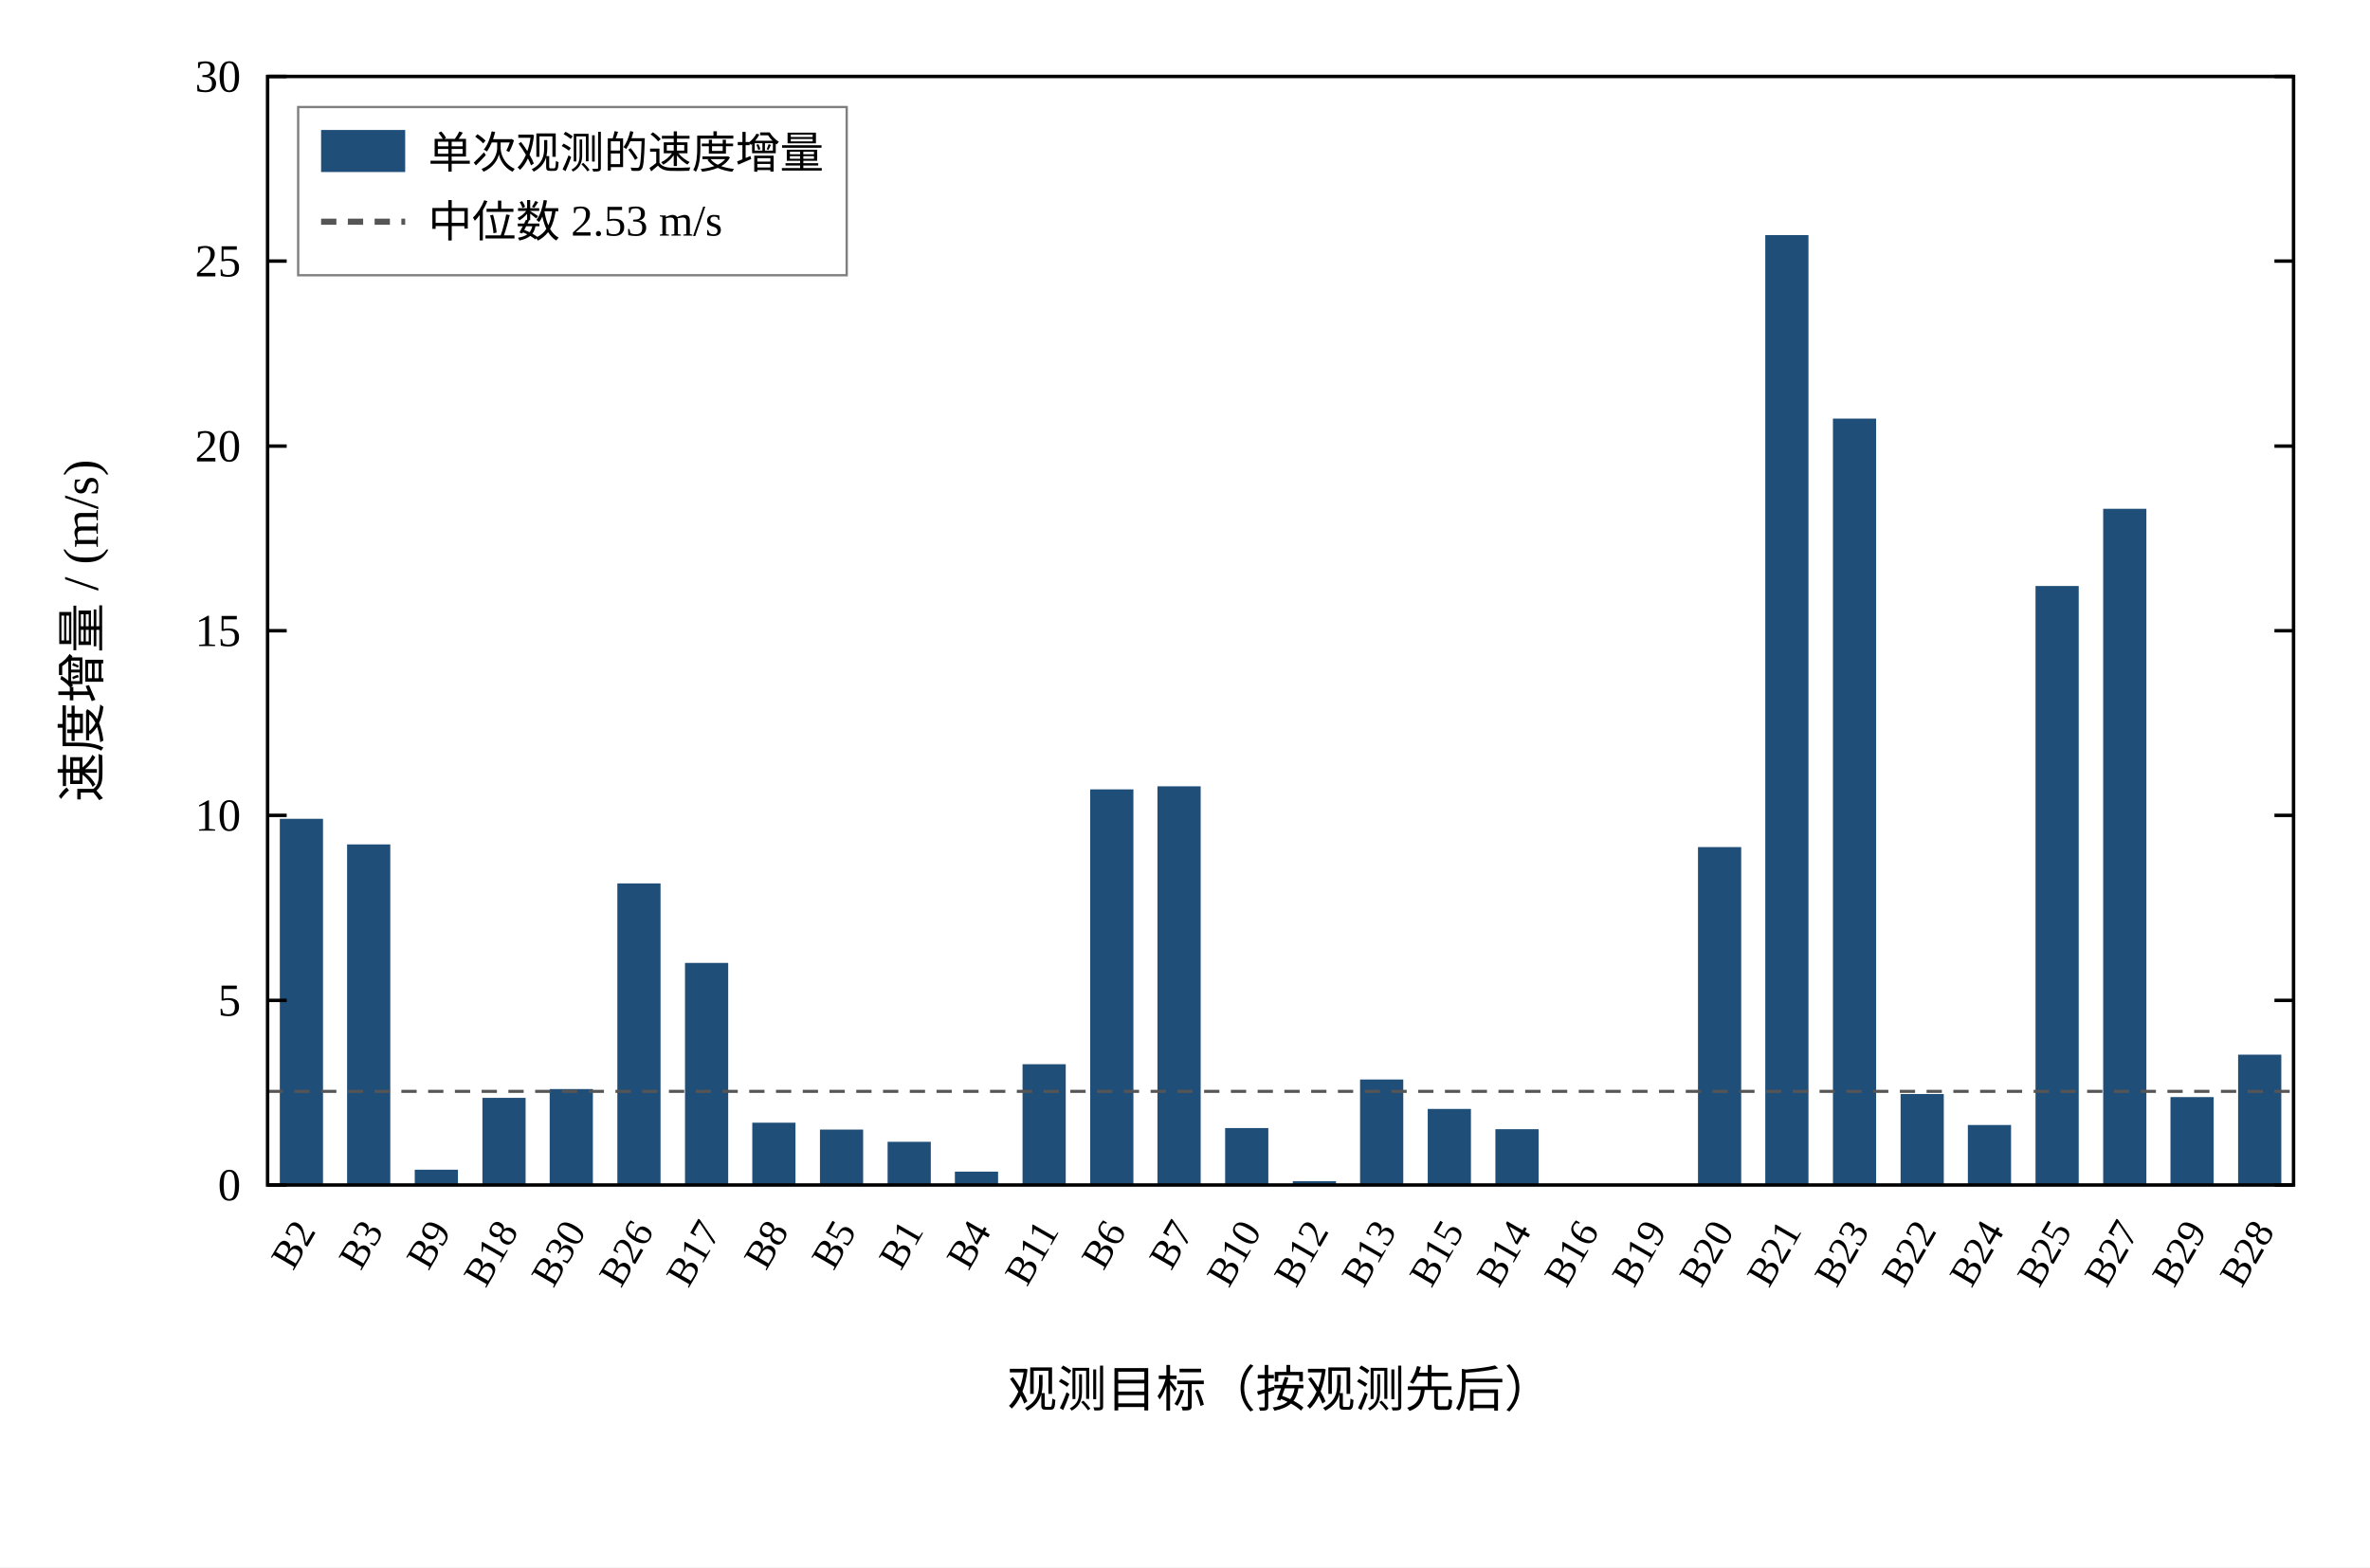
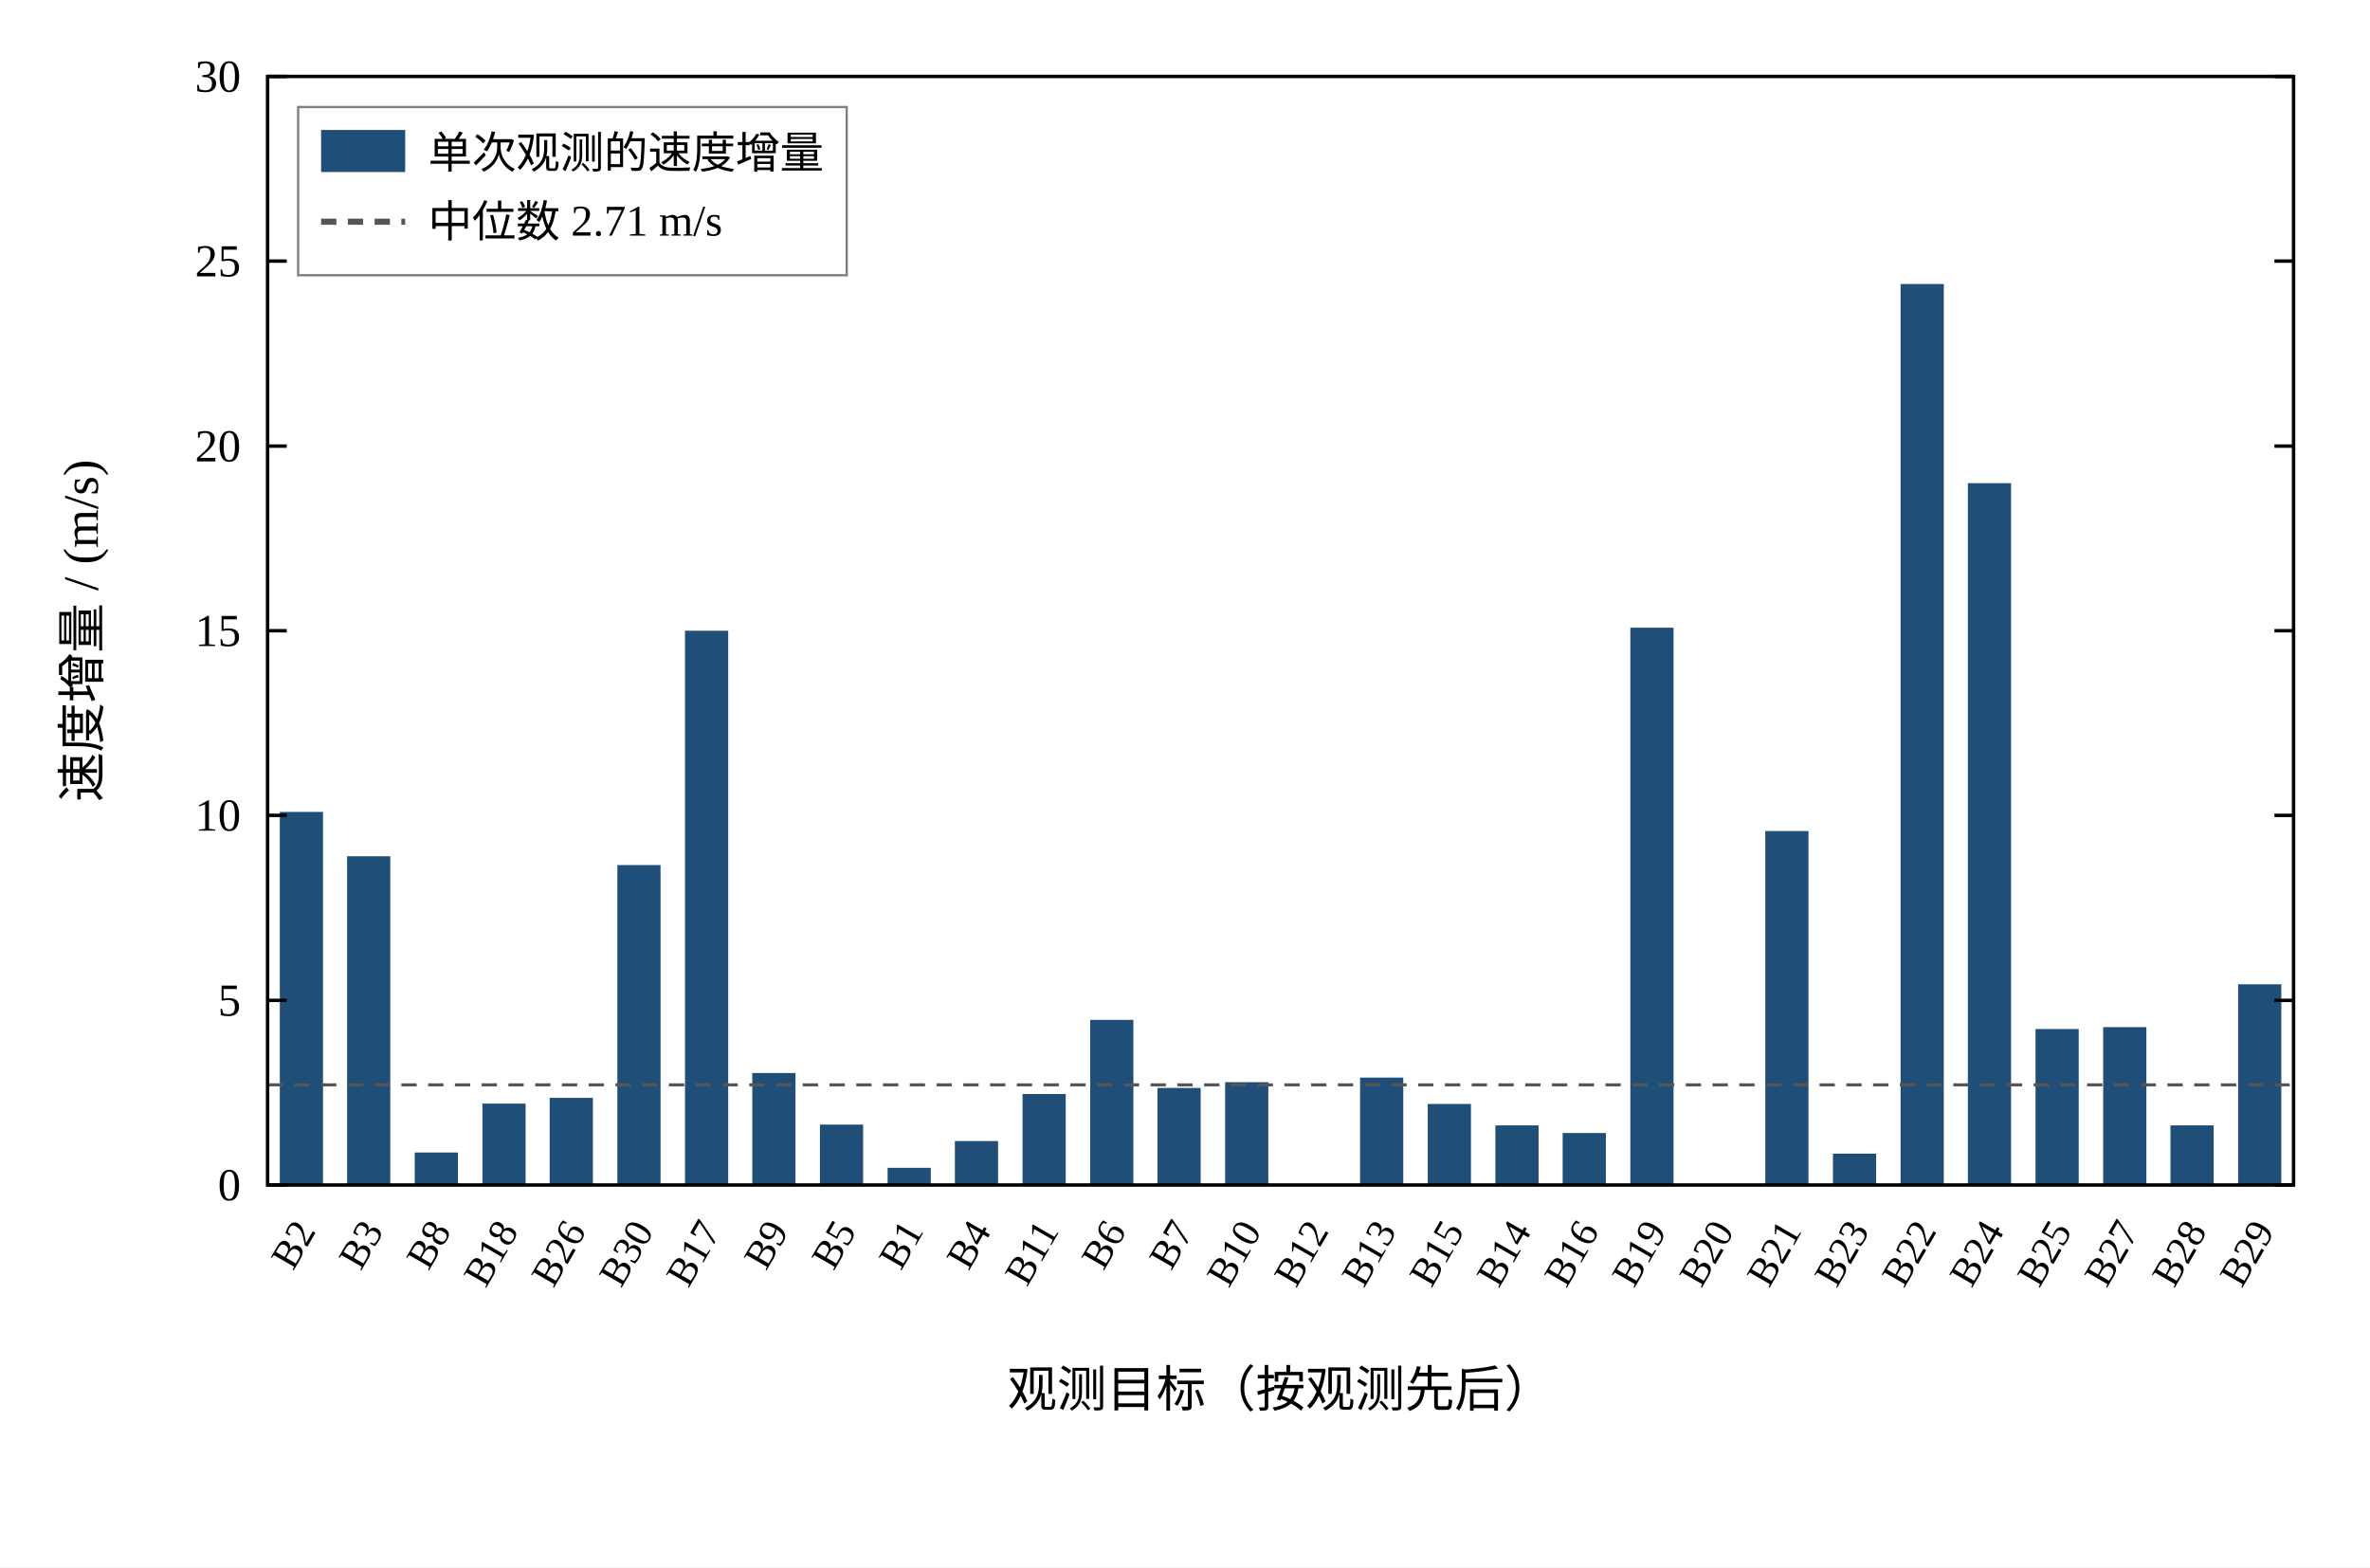
<svg xmlns="http://www.w3.org/2000/svg" width="620" height="410" viewBox="0 0 620 410">
  <rect x="0" y="0" width="620" height="410" fill="#FFFFFF" />
-   <rect x="73.2" y="214.2" width="11.3" height="95.8" fill="#1F4E79" />
+   <rect x="73.2" y="212.4" width="11.3" height="97.6" fill="#1F4E79" />
  <text x="82.8" y="322.0" font-family="SimSun, Times New Roman" font-size="10.5" text-anchor="end" fill="#000000" transform="rotate(-60 82.8 322.0)">B2</text>
-   <rect x="90.8" y="220.9" width="11.3" height="89.1" fill="#1F4E79" />
+   <rect x="90.8" y="224.0" width="11.3" height="86.0" fill="#1F4E79" />
  <text x="100.5" y="322.0" font-family="SimSun, Times New Roman" font-size="10.5" text-anchor="end" fill="#000000" transform="rotate(-60 100.5 322.0)">B3</text>
-   <rect x="108.5" y="306.0" width="11.3" height="4.0" fill="#1F4E79" />
-   <text x="118.2" y="322.0" font-family="SimSun, Times New Roman" font-size="10.5" text-anchor="end" fill="#000000" transform="rotate(-60 118.2 322.0)">B9</text>
-   <rect x="126.2" y="287.2" width="11.3" height="22.8" fill="#1F4E79" />
+   <rect x="108.5" y="301.5" width="11.3" height="8.5" fill="#1F4E79" />
+   <text x="118.2" y="322.0" font-family="SimSun, Times New Roman" font-size="10.5" text-anchor="end" fill="#000000" transform="rotate(-60 118.2 322.0)">B8</text>
+   <rect x="126.2" y="288.7" width="11.3" height="21.3" fill="#1F4E79" />
  <text x="135.8" y="322.0" font-family="SimSun, Times New Roman" font-size="10.5" text-anchor="end" fill="#000000" transform="rotate(-60 135.8 322.0)">B18</text>
-   <rect x="143.8" y="284.9" width="11.3" height="25.1" fill="#1F4E79" />
-   <text x="153.5" y="322.0" font-family="SimSun, Times New Roman" font-size="10.5" text-anchor="end" fill="#000000" transform="rotate(-60 153.5 322.0)">B30</text>
-   <rect x="161.5" y="231.1" width="11.3" height="78.9" fill="#1F4E79" />
-   <text x="171.2" y="322.0" font-family="SimSun, Times New Roman" font-size="10.5" text-anchor="end" fill="#000000" transform="rotate(-60 171.2 322.0)">B26</text>
-   <rect x="179.2" y="251.9" width="11.3" height="58.1" fill="#1F4E79" />
+   <rect x="143.8" y="287.2" width="11.3" height="22.8" fill="#1F4E79" />
+   <text x="153.5" y="322.0" font-family="SimSun, Times New Roman" font-size="10.5" text-anchor="end" fill="#000000" transform="rotate(-60 153.5 322.0)">B26</text>
+   <rect x="161.5" y="226.3" width="11.3" height="83.7" fill="#1F4E79" />
+   <text x="171.2" y="322.0" font-family="SimSun, Times New Roman" font-size="10.5" text-anchor="end" fill="#000000" transform="rotate(-60 171.2 322.0)">B30</text>
+   <rect x="179.2" y="165.0" width="11.3" height="145.0" fill="#1F4E79" />
  <text x="188.8" y="322.0" font-family="SimSun, Times New Roman" font-size="10.5" text-anchor="end" fill="#000000" transform="rotate(-60 188.8 322.0)">B17</text>
-   <rect x="196.8" y="293.7" width="11.3" height="16.3" fill="#1F4E79" />
-   <text x="206.5" y="322.0" font-family="SimSun, Times New Roman" font-size="10.5" text-anchor="end" fill="#000000" transform="rotate(-60 206.5 322.0)">B8</text>
-   <rect x="214.5" y="295.5" width="11.3" height="14.5" fill="#1F4E79" />
+   <rect x="196.8" y="280.7" width="11.3" height="29.3" fill="#1F4E79" />
+   <text x="206.5" y="322.0" font-family="SimSun, Times New Roman" font-size="10.5" text-anchor="end" fill="#000000" transform="rotate(-60 206.5 322.0)">B9</text>
+   <rect x="214.5" y="294.2" width="11.3" height="15.8" fill="#1F4E79" />
  <text x="224.2" y="322.0" font-family="SimSun, Times New Roman" font-size="10.5" text-anchor="end" fill="#000000" transform="rotate(-60 224.2 322.0)">B5</text>
-   <rect x="232.2" y="298.7" width="11.3" height="11.3" fill="#1F4E79" />
+   <rect x="232.2" y="305.5" width="11.3" height="4.5" fill="#1F4E79" />
  <text x="241.8" y="322.0" font-family="SimSun, Times New Roman" font-size="10.5" text-anchor="end" fill="#000000" transform="rotate(-60 241.8 322.0)">B1</text>
-   <rect x="249.8" y="306.5" width="11.3" height="3.5" fill="#1F4E79" />
+   <rect x="249.8" y="298.5" width="11.3" height="11.5" fill="#1F4E79" />
  <text x="259.5" y="322.0" font-family="SimSun, Times New Roman" font-size="10.5" text-anchor="end" fill="#000000" transform="rotate(-60 259.5 322.0)">B4</text>
-   <rect x="267.5" y="278.4" width="11.3" height="31.6" fill="#1F4E79" />
+   <rect x="267.5" y="286.2" width="11.3" height="23.8" fill="#1F4E79" />
  <text x="277.2" y="322.0" font-family="SimSun, Times New Roman" font-size="10.5" text-anchor="end" fill="#000000" transform="rotate(-60 277.2 322.0)">B11</text>
-   <rect x="285.2" y="206.5" width="11.3" height="103.5" fill="#1F4E79" />
+   <rect x="285.2" y="266.8" width="11.3" height="43.2" fill="#1F4E79" />
  <text x="294.8" y="322.0" font-family="SimSun, Times New Roman" font-size="10.5" text-anchor="end" fill="#000000" transform="rotate(-60 294.8 322.0)">B6</text>
-   <rect x="302.8" y="205.7" width="11.3" height="104.3" fill="#1F4E79" />
+   <rect x="302.8" y="284.6" width="11.3" height="25.4" fill="#1F4E79" />
  <text x="312.5" y="322.0" font-family="SimSun, Times New Roman" font-size="10.5" text-anchor="end" fill="#000000" transform="rotate(-60 312.5 322.0)">B7</text>
-   <rect x="320.5" y="295.1" width="11.3" height="14.9" fill="#1F4E79" />
+   <rect x="320.5" y="283.1" width="11.3" height="26.9" fill="#1F4E79" />
  <text x="330.2" y="322.0" font-family="SimSun, Times New Roman" font-size="10.5" text-anchor="end" fill="#000000" transform="rotate(-60 330.2 322.0)">B10</text>
-   <rect x="338.2" y="309.0" width="11.3" height="1.0" fill="#1F4E79" />
+   <rect x="338.2" y="309.8" width="11.3" height="0.2" fill="#1F4E79" />
  <text x="347.8" y="322.0" font-family="SimSun, Times New Roman" font-size="10.5" text-anchor="end" fill="#000000" transform="rotate(-60 347.8 322.0)">B12</text>
-   <rect x="355.8" y="282.4" width="11.3" height="27.6" fill="#1F4E79" />
+   <rect x="355.8" y="281.9" width="11.3" height="28.1" fill="#1F4E79" />
  <text x="365.5" y="322.0" font-family="SimSun, Times New Roman" font-size="10.5" text-anchor="end" fill="#000000" transform="rotate(-60 365.5 322.0)">B13</text>
-   <rect x="373.5" y="290.1" width="11.3" height="19.9" fill="#1F4E79" />
+   <rect x="373.5" y="288.8" width="11.3" height="21.2" fill="#1F4E79" />
  <text x="383.2" y="322.0" font-family="SimSun, Times New Roman" font-size="10.5" text-anchor="end" fill="#000000" transform="rotate(-60 383.2 322.0)">B15</text>
-   <rect x="391.2" y="295.4" width="11.3" height="14.6" fill="#1F4E79" />
+   <rect x="391.2" y="294.4" width="11.3" height="15.6" fill="#1F4E79" />
  <text x="400.8" y="322.0" font-family="SimSun, Times New Roman" font-size="10.5" text-anchor="end" fill="#000000" transform="rotate(-60 400.8 322.0)">B14</text>
-   <rect x="408.8" y="310.0" width="11.3" height="0.0" fill="#1F4E79" />
+   <rect x="408.8" y="296.4" width="11.3" height="13.6" fill="#1F4E79" />
  <text x="418.5" y="322.0" font-family="SimSun, Times New Roman" font-size="10.5" text-anchor="end" fill="#000000" transform="rotate(-60 418.5 322.0)">B16</text>
-   <rect x="426.5" y="310.0" width="11.3" height="0.0" fill="#1F4E79" />
+   <rect x="426.5" y="164.2" width="11.3" height="145.8" fill="#1F4E79" />
  <text x="436.2" y="322.0" font-family="SimSun, Times New Roman" font-size="10.5" text-anchor="end" fill="#000000" transform="rotate(-60 436.2 322.0)">B19</text>
-   <rect x="444.2" y="221.6" width="11.3" height="88.4" fill="#1F4E79" />
+   <rect x="444.2" y="310.0" width="11.3" height="0.0" fill="#1F4E79" />
  <text x="453.8" y="322.0" font-family="SimSun, Times New Roman" font-size="10.5" text-anchor="end" fill="#000000" transform="rotate(-60 453.8 322.0)">B20</text>
-   <rect x="461.8" y="61.5" width="11.3" height="248.5" fill="#1F4E79" />
+   <rect x="461.8" y="217.4" width="11.3" height="92.6" fill="#1F4E79" />
  <text x="471.5" y="322.0" font-family="SimSun, Times New Roman" font-size="10.5" text-anchor="end" fill="#000000" transform="rotate(-60 471.5 322.0)">B21</text>
-   <rect x="479.5" y="109.5" width="11.3" height="200.5" fill="#1F4E79" />
+   <rect x="479.5" y="301.8" width="11.3" height="8.2" fill="#1F4E79" />
  <text x="489.2" y="322.0" font-family="SimSun, Times New Roman" font-size="10.5" text-anchor="end" fill="#000000" transform="rotate(-60 489.2 322.0)">B23</text>
-   <rect x="497.2" y="286.2" width="11.3" height="23.8" fill="#1F4E79" />
+   <rect x="497.2" y="74.3" width="11.3" height="235.7" fill="#1F4E79" />
  <text x="506.8" y="322.0" font-family="SimSun, Times New Roman" font-size="10.5" text-anchor="end" fill="#000000" transform="rotate(-60 506.8 322.0)">B22</text>
-   <rect x="514.8" y="294.3" width="11.3" height="15.7" fill="#1F4E79" />
+   <rect x="514.8" y="126.4" width="11.3" height="183.6" fill="#1F4E79" />
  <text x="524.5" y="322.0" font-family="SimSun, Times New Roman" font-size="10.5" text-anchor="end" fill="#000000" transform="rotate(-60 524.5 322.0)">B24</text>
-   <rect x="532.5" y="153.3" width="11.3" height="156.7" fill="#1F4E79" />
+   <rect x="532.5" y="269.2" width="11.3" height="40.8" fill="#1F4E79" />
  <text x="542.2" y="322.0" font-family="SimSun, Times New Roman" font-size="10.5" text-anchor="end" fill="#000000" transform="rotate(-60 542.2 322.0)">B25</text>
-   <rect x="550.2" y="133.1" width="11.3" height="176.9" fill="#1F4E79" />
+   <rect x="550.2" y="268.7" width="11.3" height="41.3" fill="#1F4E79" />
  <text x="559.8" y="322.0" font-family="SimSun, Times New Roman" font-size="10.5" text-anchor="end" fill="#000000" transform="rotate(-60 559.8 322.0)">B27</text>
-   <rect x="567.8" y="287.0" width="11.3" height="23.0" fill="#1F4E79" />
-   <text x="577.5" y="322.0" font-family="SimSun, Times New Roman" font-size="10.5" text-anchor="end" fill="#000000" transform="rotate(-60 577.5 322.0)">B29</text>
-   <rect x="585.5" y="275.9" width="11.3" height="34.1" fill="#1F4E79" />
-   <text x="595.2" y="322.0" font-family="SimSun, Times New Roman" font-size="10.5" text-anchor="end" fill="#000000" transform="rotate(-60 595.2 322.0)">B28</text>
-   <line x1="70.0" y1="285.5" x2="600.0" y2="285.5" stroke="#555555" stroke-width="0.8" stroke-dasharray="4,3" />
+   <rect x="567.8" y="294.4" width="11.3" height="15.6" fill="#1F4E79" />
+   <text x="577.5" y="322.0" font-family="SimSun, Times New Roman" font-size="10.5" text-anchor="end" fill="#000000" transform="rotate(-60 577.5 322.0)">B28</text>
+   <rect x="585.5" y="257.5" width="11.3" height="52.5" fill="#1F4E79" />
+   <text x="595.2" y="322.0" font-family="SimSun, Times New Roman" font-size="10.5" text-anchor="end" fill="#000000" transform="rotate(-60 595.2 322.0)">B29</text>
+   <line x1="70.0" y1="283.8" x2="600.0" y2="283.8" stroke="#555555" stroke-width="0.8" stroke-dasharray="4,3" />
  <rect x="70" y="20" width="530" height="290" fill="none" stroke="#000000" stroke-width="0.9" />
  <line x1="70.0" y1="310.0" x2="75.0" y2="310.0" stroke="#000000" stroke-width="0.9" />
  <line x1="600.0" y1="310.0" x2="595.0" y2="310.0" stroke="#000000" stroke-width="0.9" />
  <text x="63.0" y="314.0" font-family="SimSun, Times New Roman" font-size="12" text-anchor="end" fill="#000000">0</text>
  <line x1="70.0" y1="261.7" x2="75.0" y2="261.7" stroke="#000000" stroke-width="0.9" />
  <line x1="600.0" y1="261.7" x2="595.0" y2="261.7" stroke="#000000" stroke-width="0.9" />
  <text x="63.0" y="265.7" font-family="SimSun, Times New Roman" font-size="12" text-anchor="end" fill="#000000">5</text>
  <line x1="70.0" y1="213.3" x2="75.0" y2="213.3" stroke="#000000" stroke-width="0.9" />
  <line x1="600.0" y1="213.3" x2="595.0" y2="213.3" stroke="#000000" stroke-width="0.9" />
  <text x="63.0" y="217.3" font-family="SimSun, Times New Roman" font-size="12" text-anchor="end" fill="#000000">10</text>
  <line x1="70.0" y1="165.0" x2="75.0" y2="165.0" stroke="#000000" stroke-width="0.9" />
  <line x1="600.0" y1="165.0" x2="595.0" y2="165.0" stroke="#000000" stroke-width="0.9" />
  <text x="63.0" y="169.0" font-family="SimSun, Times New Roman" font-size="12" text-anchor="end" fill="#000000">15</text>
  <line x1="70.0" y1="116.7" x2="75.0" y2="116.7" stroke="#000000" stroke-width="0.9" />
  <line x1="600.0" y1="116.7" x2="595.0" y2="116.7" stroke="#000000" stroke-width="0.9" />
  <text x="63.0" y="120.7" font-family="SimSun, Times New Roman" font-size="12" text-anchor="end" fill="#000000">20</text>
  <line x1="70.0" y1="68.3" x2="75.0" y2="68.3" stroke="#000000" stroke-width="0.9" />
  <line x1="600.0" y1="68.3" x2="595.0" y2="68.3" stroke="#000000" stroke-width="0.9" />
  <text x="63.0" y="72.3" font-family="SimSun, Times New Roman" font-size="12" text-anchor="end" fill="#000000">25</text>
  <line x1="70.0" y1="20.0" x2="75.0" y2="20.0" stroke="#000000" stroke-width="0.9" />
  <line x1="600.0" y1="20.0" x2="595.0" y2="20.0" stroke="#000000" stroke-width="0.9" />
  <text x="63.0" y="24.0" font-family="SimSun, Times New Roman" font-size="12" text-anchor="end" fill="#000000">30</text>
  <text x="26.0" y="165.0" font-family="SimSun, Times New Roman" font-size="13" text-anchor="middle" fill="#000000" transform="rotate(-90 26.0 165.0)">速度增量 / (m/s)</text>
  <text x="335.0" y="368.0" font-family="SimSun, Times New Roman" font-size="13" text-anchor="middle" fill="#000000">观测目标（按观测先后）</text>
  <rect x="78" y="28" width="143.5" height="44" fill="#FFFFFF" stroke="#7F7F7F" stroke-width="0.6" />
  <rect x="84" y="34" width="22" height="11" fill="#1F4E79" stroke="none" />
  <text x="112.0" y="44.0" font-family="SimSun, Times New Roman" font-size="11.5" text-anchor="start" fill="#000000">单次观测的速度增量</text>
  <line x1="84.0" y1="58.0" x2="106.0" y2="58.0" stroke="#555555" stroke-width="1.6" stroke-dasharray="4,3" />
-   <text x="112.0" y="62.0" font-family="SimSun, Times New Roman" font-size="11.5" text-anchor="start" fill="#000000">中位数 2.53 m/s</text>
+   <text x="112.0" y="62.0" font-family="SimSun, Times New Roman" font-size="11.5" text-anchor="start" fill="#000000">中位数 2.71 m/s</text>
</svg>
